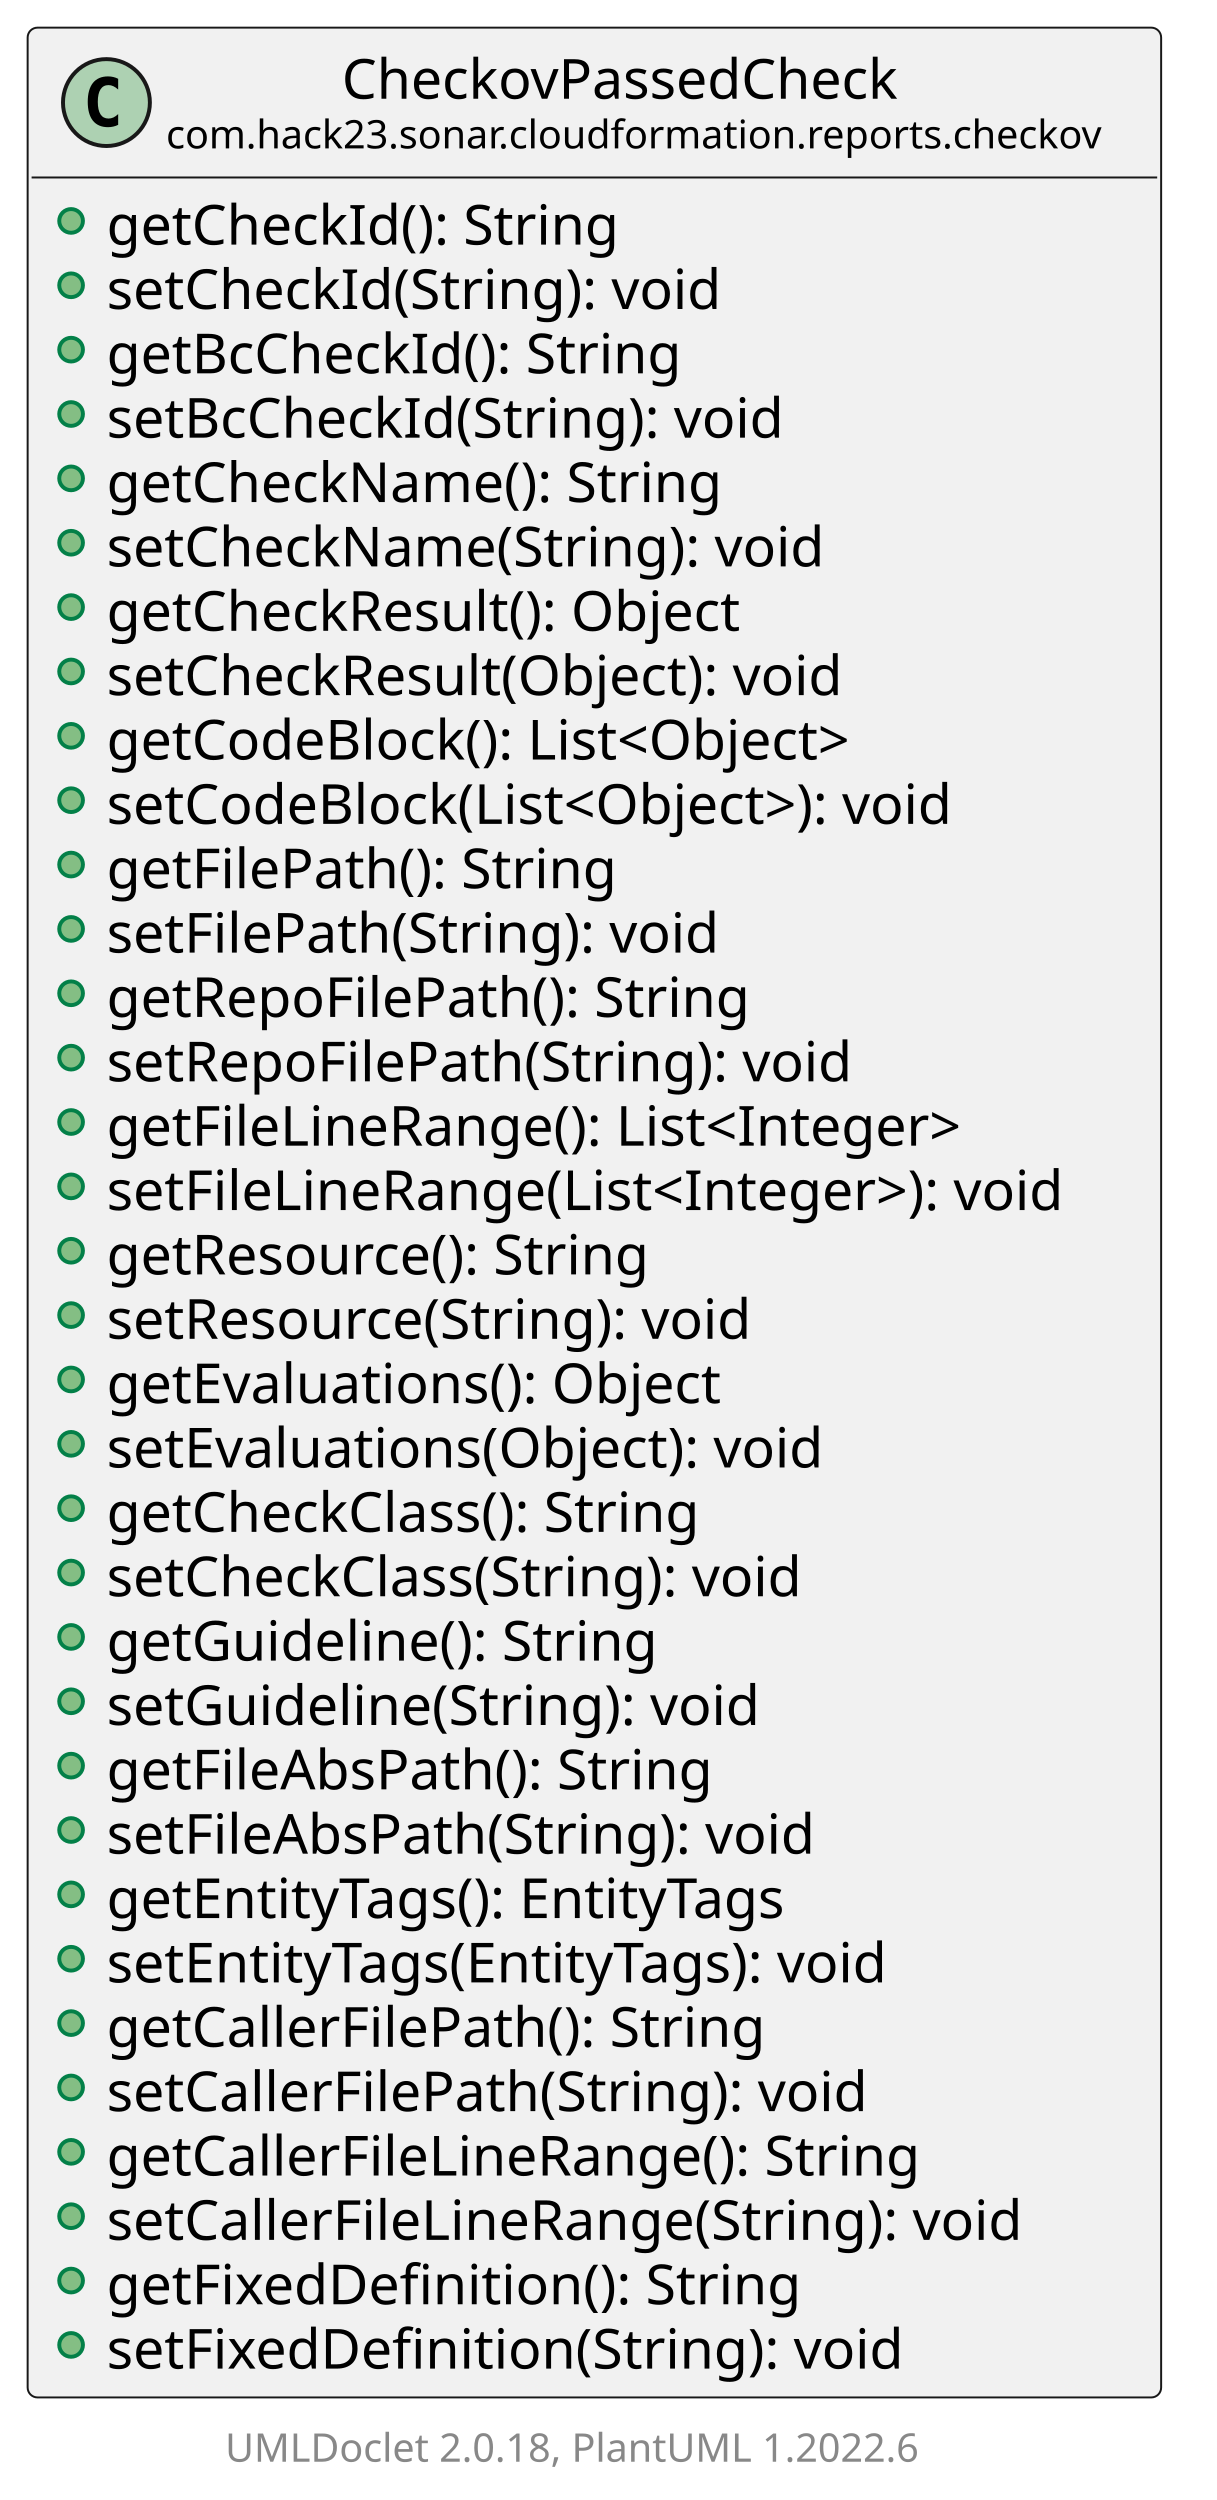
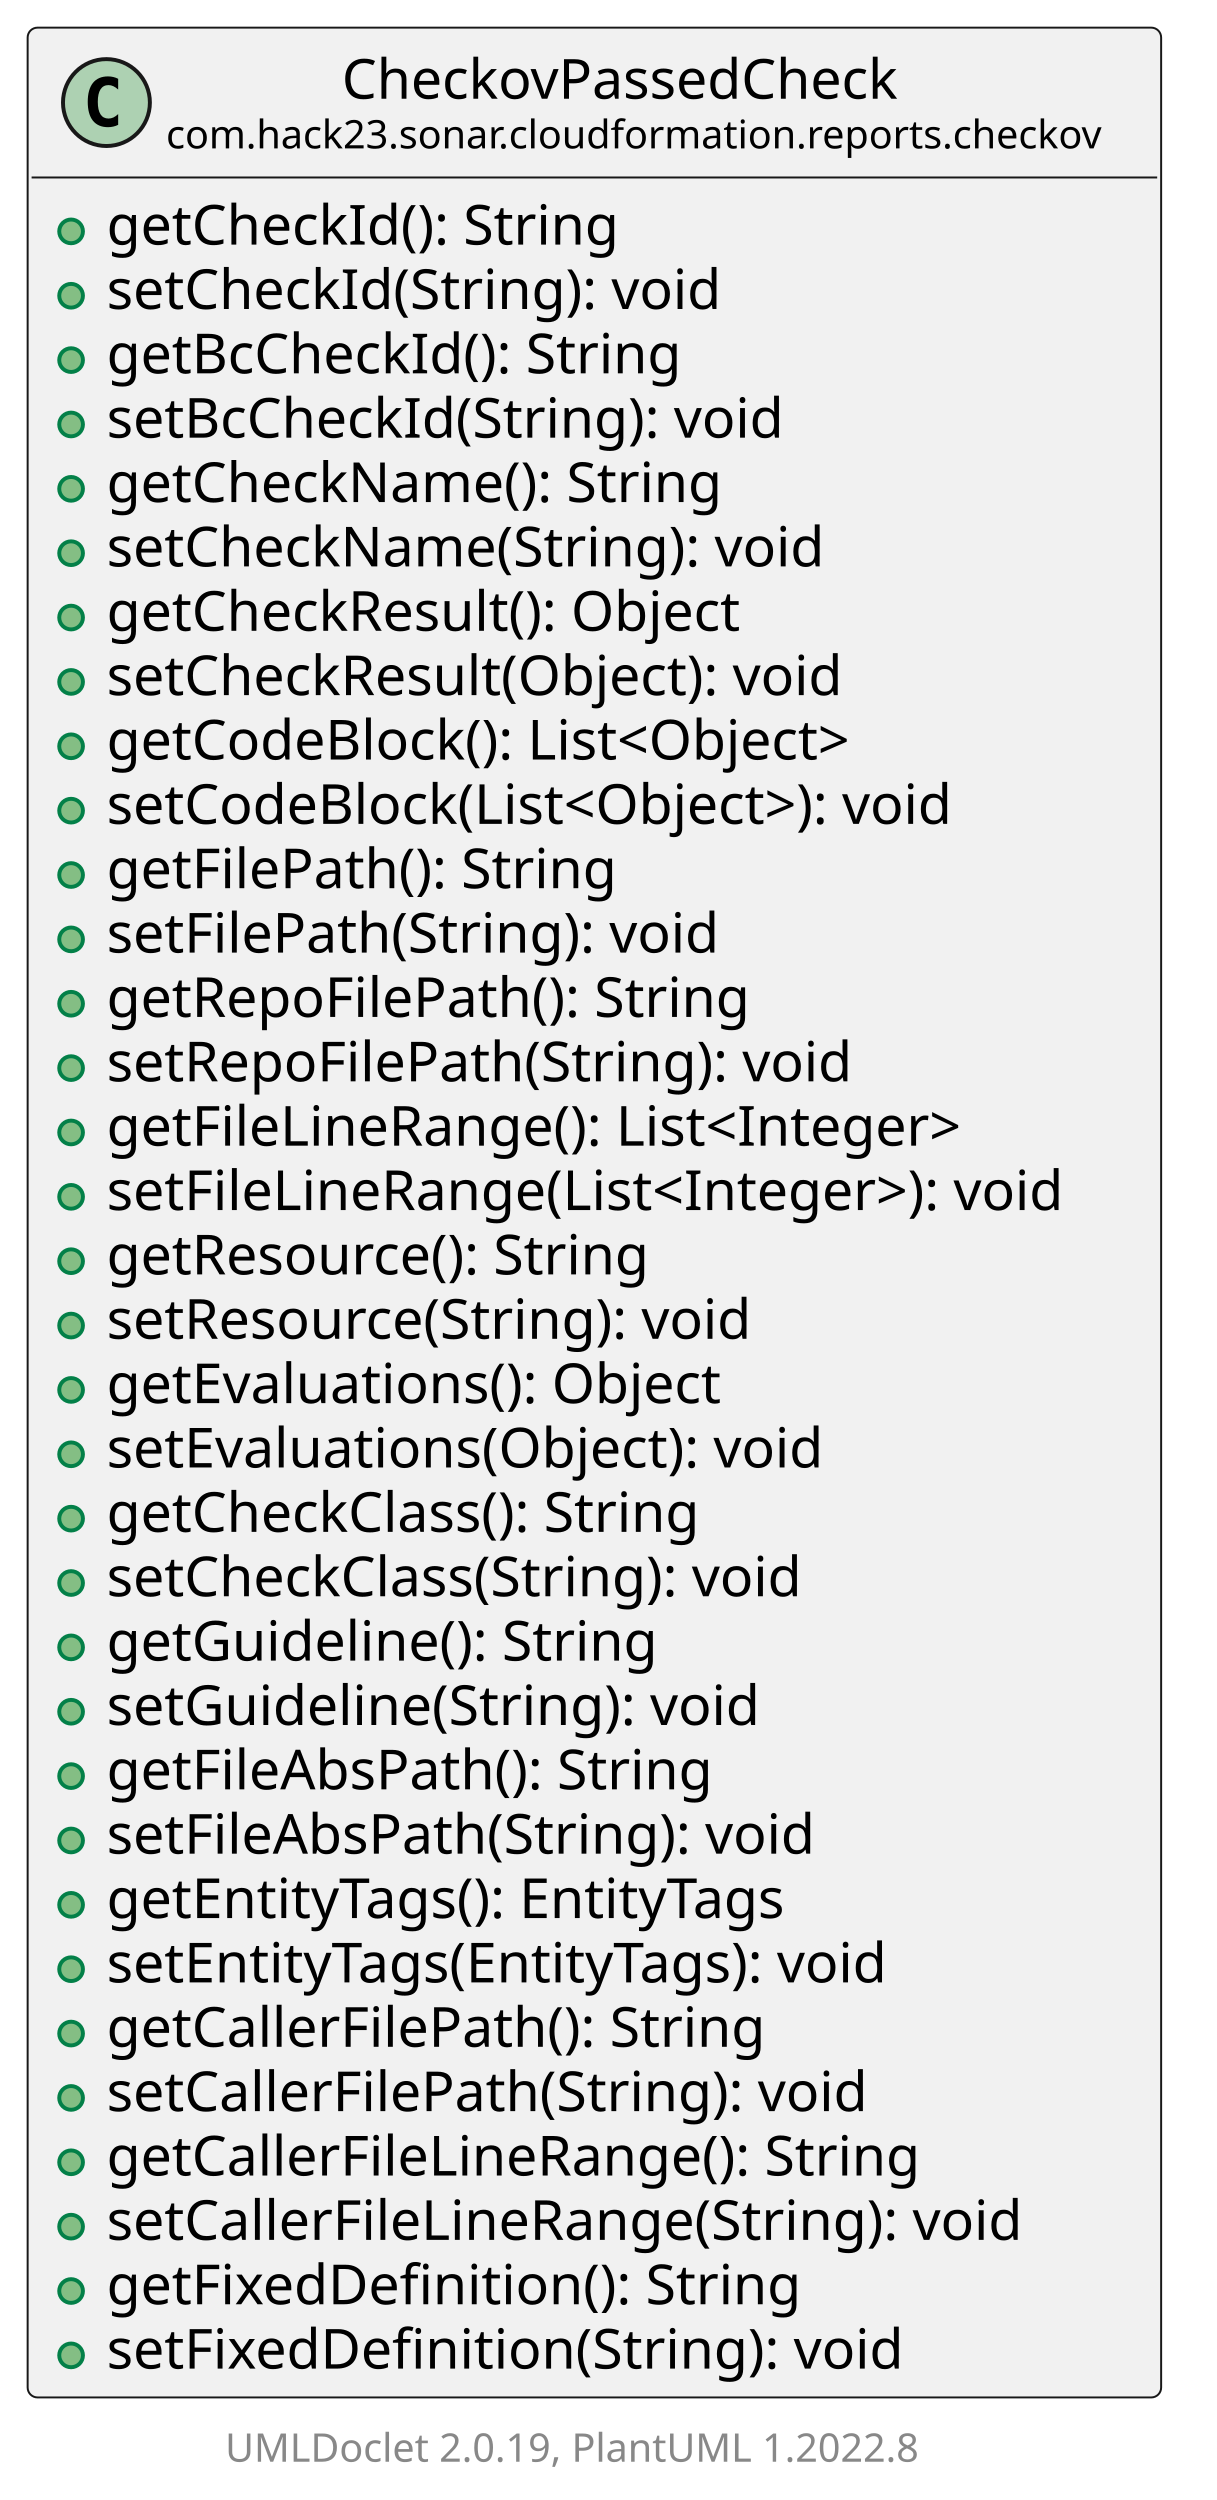
<svg xmlns="http://www.w3.org/2000/svg" xmlns:xlink="http://www.w3.org/1999/xlink" contentStyleType="text/css" height="633px" preserveAspectRatio="none" style="width:308px;height:633px;background:#FFFFFF;" version="1.1" viewBox="0 0 308 633" width="308px" zoomAndPan="magnify">
  <defs />
  <g>
    <a href="CheckovPassedCheck.html" target="_top" title="CheckovPassedCheck.html" xlink:actuate="onRequest" xlink:href="CheckovPassedCheck.html" xlink:show="new" xlink:title="CheckovPassedCheck.html" xlink:type="simple">
      <g id="elem_com.hack23.sonar.cloudformation.reports.checkov.CheckovPassedCheck">
        <rect codeLine="5" fill="#F1F1F1" height="600.031" id="com.hack23.sonar.cloudformation.reports.checkov.CheckovPassedCheck" rx="2.5" ry="2.5" style="stroke:#181818;stroke-width:0.5;" width="287" x="7" y="7" />
        <ellipse cx="26.95" cy="25.969" fill="#ADD1B2" rx="11" ry="11" style="stroke:#181818;stroke-width:1.0;" />
        <path d="M29.919,31.609 Q29.341,31.906 28.7,32.047 Q28.059,32.203 27.356,32.203 Q24.856,32.203 23.528,30.562 Q22.216,28.906 22.216,25.781 Q22.216,22.656 23.528,21 Q24.856,19.344 27.356,19.344 Q28.059,19.344 28.7,19.5 Q29.356,19.656 29.919,19.953 L29.919,22.672 Q29.294,22.094 28.7,21.828 Q28.106,21.547 27.481,21.547 Q26.137,21.547 25.45,22.625 Q24.762,23.688 24.762,25.781 Q24.762,27.875 25.45,28.953 Q26.137,30.016 27.481,30.016 Q28.106,30.016 28.7,29.75 Q29.294,29.469 29.919,28.891 L29.919,31.609 Z " fill="#000000" />
        <text fill="#000000" font-family="sans-serif" font-size="14" lengthAdjust="spacing" textLength="155" x="86.55" y="24.995">CheckovPassedCheck</text>
        <text fill="#000000" font-family="sans-serif" font-size="10" lengthAdjust="spacing" textLength="244" x="42.05" y="37.579">com.hack23.sonar.cloudformation.reports.checkov</text>
        <line style="stroke:#181818;stroke-width:0.5;" x1="8" x2="293" y1="44.938" y2="44.938" />
-         <ellipse cx="18" cy="55.938" fill="#84BE84" rx="3" ry="3" style="stroke:#038048;stroke-width:1.0;" />
+         <ellipse cx="18" cy="58.586" fill="#84BE84" rx="3" ry="3" style="stroke:#038048;stroke-width:1.0;" />
        <text fill="#000000" font-family="sans-serif" font-size="14" lengthAdjust="spacing" textLength="138" x="27" y="61.933">getCheckId(): String</text>
-         <ellipse cx="18" cy="72.234" fill="#84BE84" rx="3" ry="3" style="stroke:#038048;stroke-width:1.0;" />
+         <ellipse cx="18" cy="74.883" fill="#84BE84" rx="3" ry="3" style="stroke:#038048;stroke-width:1.0;" />
        <text fill="#000000" font-family="sans-serif" font-size="14" lengthAdjust="spacing" textLength="165" x="27" y="78.23">setCheckId(String): void</text>
-         <ellipse cx="18" cy="88.531" fill="#84BE84" rx="3" ry="3" style="stroke:#038048;stroke-width:1.0;" />
+         <ellipse cx="18" cy="91.18" fill="#84BE84" rx="3" ry="3" style="stroke:#038048;stroke-width:1.0;" />
        <text fill="#000000" font-family="sans-serif" font-size="14" lengthAdjust="spacing" textLength="156" x="27" y="94.526">getBcCheckId(): String</text>
-         <ellipse cx="18" cy="104.828" fill="#84BE84" rx="3" ry="3" style="stroke:#038048;stroke-width:1.0;" />
+         <ellipse cx="18" cy="107.477" fill="#84BE84" rx="3" ry="3" style="stroke:#038048;stroke-width:1.0;" />
        <text fill="#000000" font-family="sans-serif" font-size="14" lengthAdjust="spacing" textLength="183" x="27" y="110.823">setBcCheckId(String): void</text>
-         <ellipse cx="18" cy="121.125" fill="#84BE84" rx="3" ry="3" style="stroke:#038048;stroke-width:1.0;" />
+         <ellipse cx="18" cy="123.773" fill="#84BE84" rx="3" ry="3" style="stroke:#038048;stroke-width:1.0;" />
        <text fill="#000000" font-family="sans-serif" font-size="14" lengthAdjust="spacing" textLength="166" x="27" y="127.12">getCheckName(): String</text>
-         <ellipse cx="18" cy="137.422" fill="#84BE84" rx="3" ry="3" style="stroke:#038048;stroke-width:1.0;" />
+         <ellipse cx="18" cy="140.07" fill="#84BE84" rx="3" ry="3" style="stroke:#038048;stroke-width:1.0;" />
        <text fill="#000000" font-family="sans-serif" font-size="14" lengthAdjust="spacing" textLength="193" x="27" y="143.417">setCheckName(String): void</text>
-         <ellipse cx="18" cy="153.719" fill="#84BE84" rx="3" ry="3" style="stroke:#038048;stroke-width:1.0;" />
+         <ellipse cx="18" cy="156.367" fill="#84BE84" rx="3" ry="3" style="stroke:#038048;stroke-width:1.0;" />
        <text fill="#000000" font-family="sans-serif" font-size="14" lengthAdjust="spacing" textLength="175" x="27" y="159.714">getCheckResult(): Object</text>
-         <ellipse cx="18" cy="170.016" fill="#84BE84" rx="3" ry="3" style="stroke:#038048;stroke-width:1.0;" />
+         <ellipse cx="18" cy="172.664" fill="#84BE84" rx="3" ry="3" style="stroke:#038048;stroke-width:1.0;" />
        <text fill="#000000" font-family="sans-serif" font-size="14" lengthAdjust="spacing" textLength="202" x="27" y="176.011">setCheckResult(Object): void</text>
-         <ellipse cx="18" cy="186.312" fill="#84BE84" rx="3" ry="3" style="stroke:#038048;stroke-width:1.0;" />
+         <ellipse cx="18" cy="188.961" fill="#84BE84" rx="3" ry="3" style="stroke:#038048;stroke-width:1.0;" />
        <text fill="#000000" font-family="sans-serif" font-size="14" lengthAdjust="spacing" textLength="209" x="27" y="192.308">getCodeBlock(): List&lt;Object&gt;</text>
-         <ellipse cx="18" cy="202.609" fill="#84BE84" rx="3" ry="3" style="stroke:#038048;stroke-width:1.0;" />
+         <ellipse cx="18" cy="205.258" fill="#84BE84" rx="3" ry="3" style="stroke:#038048;stroke-width:1.0;" />
        <text fill="#000000" font-family="sans-serif" font-size="14" lengthAdjust="spacing" textLength="236" x="27" y="208.605">setCodeBlock(List&lt;Object&gt;): void</text>
-         <ellipse cx="18" cy="218.906" fill="#84BE84" rx="3" ry="3" style="stroke:#038048;stroke-width:1.0;" />
+         <ellipse cx="18" cy="221.555" fill="#84BE84" rx="3" ry="3" style="stroke:#038048;stroke-width:1.0;" />
        <text fill="#000000" font-family="sans-serif" font-size="14" lengthAdjust="spacing" textLength="136" x="27" y="224.901">getFilePath(): String</text>
-         <ellipse cx="18" cy="235.203" fill="#84BE84" rx="3" ry="3" style="stroke:#038048;stroke-width:1.0;" />
+         <ellipse cx="18" cy="237.852" fill="#84BE84" rx="3" ry="3" style="stroke:#038048;stroke-width:1.0;" />
        <text fill="#000000" font-family="sans-serif" font-size="14" lengthAdjust="spacing" textLength="163" x="27" y="241.198">setFilePath(String): void</text>
-         <ellipse cx="18" cy="251.5" fill="#84BE84" rx="3" ry="3" style="stroke:#038048;stroke-width:1.0;" />
+         <ellipse cx="18" cy="254.148" fill="#84BE84" rx="3" ry="3" style="stroke:#038048;stroke-width:1.0;" />
        <text fill="#000000" font-family="sans-serif" font-size="14" lengthAdjust="spacing" textLength="173" x="27" y="257.495">getRepoFilePath(): String</text>
-         <ellipse cx="18" cy="267.797" fill="#84BE84" rx="3" ry="3" style="stroke:#038048;stroke-width:1.0;" />
+         <ellipse cx="18" cy="270.445" fill="#84BE84" rx="3" ry="3" style="stroke:#038048;stroke-width:1.0;" />
        <text fill="#000000" font-family="sans-serif" font-size="14" lengthAdjust="spacing" textLength="200" x="27" y="273.792">setRepoFilePath(String): void</text>
-         <ellipse cx="18" cy="284.094" fill="#84BE84" rx="3" ry="3" style="stroke:#038048;stroke-width:1.0;" />
+         <ellipse cx="18" cy="286.742" fill="#84BE84" rx="3" ry="3" style="stroke:#038048;stroke-width:1.0;" />
        <text fill="#000000" font-family="sans-serif" font-size="14" lengthAdjust="spacing" textLength="234" x="27" y="290.089">getFileLineRange(): List&lt;Integer&gt;</text>
-         <ellipse cx="18" cy="300.391" fill="#84BE84" rx="3" ry="3" style="stroke:#038048;stroke-width:1.0;" />
+         <ellipse cx="18" cy="303.039" fill="#84BE84" rx="3" ry="3" style="stroke:#038048;stroke-width:1.0;" />
        <text fill="#000000" font-family="sans-serif" font-size="14" lengthAdjust="spacing" textLength="261" x="27" y="306.386">setFileLineRange(List&lt;Integer&gt;): void</text>
-         <ellipse cx="18" cy="316.688" fill="#84BE84" rx="3" ry="3" style="stroke:#038048;stroke-width:1.0;" />
+         <ellipse cx="18" cy="319.336" fill="#84BE84" rx="3" ry="3" style="stroke:#038048;stroke-width:1.0;" />
        <text fill="#000000" font-family="sans-serif" font-size="14" lengthAdjust="spacing" textLength="149" x="27" y="322.683">getResource(): String</text>
-         <ellipse cx="18" cy="332.984" fill="#84BE84" rx="3" ry="3" style="stroke:#038048;stroke-width:1.0;" />
+         <ellipse cx="18" cy="335.633" fill="#84BE84" rx="3" ry="3" style="stroke:#038048;stroke-width:1.0;" />
        <text fill="#000000" font-family="sans-serif" font-size="14" lengthAdjust="spacing" textLength="176" x="27" y="338.979">setResource(String): void</text>
-         <ellipse cx="18" cy="349.281" fill="#84BE84" rx="3" ry="3" style="stroke:#038048;stroke-width:1.0;" />
+         <ellipse cx="18" cy="351.93" fill="#84BE84" rx="3" ry="3" style="stroke:#038048;stroke-width:1.0;" />
        <text fill="#000000" font-family="sans-serif" font-size="14" lengthAdjust="spacing" textLength="165" x="27" y="355.276">getEvaluations(): Object</text>
-         <ellipse cx="18" cy="365.578" fill="#84BE84" rx="3" ry="3" style="stroke:#038048;stroke-width:1.0;" />
+         <ellipse cx="18" cy="368.227" fill="#84BE84" rx="3" ry="3" style="stroke:#038048;stroke-width:1.0;" />
        <text fill="#000000" font-family="sans-serif" font-size="14" lengthAdjust="spacing" textLength="192" x="27" y="371.573">setEvaluations(Object): void</text>
-         <ellipse cx="18" cy="381.875" fill="#84BE84" rx="3" ry="3" style="stroke:#038048;stroke-width:1.0;" />
+         <ellipse cx="18" cy="384.523" fill="#84BE84" rx="3" ry="3" style="stroke:#038048;stroke-width:1.0;" />
        <text fill="#000000" font-family="sans-serif" font-size="14" lengthAdjust="spacing" textLength="163" x="27" y="387.87">getCheckClass(): String</text>
-         <ellipse cx="18" cy="398.172" fill="#84BE84" rx="3" ry="3" style="stroke:#038048;stroke-width:1.0;" />
+         <ellipse cx="18" cy="400.82" fill="#84BE84" rx="3" ry="3" style="stroke:#038048;stroke-width:1.0;" />
        <text fill="#000000" font-family="sans-serif" font-size="14" lengthAdjust="spacing" textLength="190" x="27" y="404.167">setCheckClass(String): void</text>
-         <ellipse cx="18" cy="414.469" fill="#84BE84" rx="3" ry="3" style="stroke:#038048;stroke-width:1.0;" />
+         <ellipse cx="18" cy="417.117" fill="#84BE84" rx="3" ry="3" style="stroke:#038048;stroke-width:1.0;" />
        <text fill="#000000" font-family="sans-serif" font-size="14" lengthAdjust="spacing" textLength="147" x="27" y="420.464">getGuideline(): String</text>
-         <ellipse cx="18" cy="430.766" fill="#84BE84" rx="3" ry="3" style="stroke:#038048;stroke-width:1.0;" />
+         <ellipse cx="18" cy="433.414" fill="#84BE84" rx="3" ry="3" style="stroke:#038048;stroke-width:1.0;" />
        <text fill="#000000" font-family="sans-serif" font-size="14" lengthAdjust="spacing" textLength="174" x="27" y="436.761">setGuideline(String): void</text>
-         <ellipse cx="18" cy="447.062" fill="#84BE84" rx="3" ry="3" style="stroke:#038048;stroke-width:1.0;" />
+         <ellipse cx="18" cy="449.711" fill="#84BE84" rx="3" ry="3" style="stroke:#038048;stroke-width:1.0;" />
        <text fill="#000000" font-family="sans-serif" font-size="14" lengthAdjust="spacing" textLength="162" x="27" y="453.058">getFileAbsPath(): String</text>
-         <ellipse cx="18" cy="463.359" fill="#84BE84" rx="3" ry="3" style="stroke:#038048;stroke-width:1.0;" />
+         <ellipse cx="18" cy="466.008" fill="#84BE84" rx="3" ry="3" style="stroke:#038048;stroke-width:1.0;" />
        <text fill="#000000" font-family="sans-serif" font-size="14" lengthAdjust="spacing" textLength="189" x="27" y="469.354">setFileAbsPath(String): void</text>
-         <ellipse cx="18" cy="479.656" fill="#84BE84" rx="3" ry="3" style="stroke:#038048;stroke-width:1.0;" />
+         <ellipse cx="18" cy="482.305" fill="#84BE84" rx="3" ry="3" style="stroke:#038048;stroke-width:1.0;" />
        <text fill="#000000" font-family="sans-serif" font-size="14" lengthAdjust="spacing" textLength="186" x="27" y="485.651">getEntityTags(): EntityTags</text>
-         <ellipse cx="18" cy="495.953" fill="#84BE84" rx="3" ry="3" style="stroke:#038048;stroke-width:1.0;" />
+         <ellipse cx="18" cy="498.602" fill="#84BE84" rx="3" ry="3" style="stroke:#038048;stroke-width:1.0;" />
        <text fill="#000000" font-family="sans-serif" font-size="14" lengthAdjust="spacing" textLength="213" x="27" y="501.948">setEntityTags(EntityTags): void</text>
-         <ellipse cx="18" cy="512.25" fill="#84BE84" rx="3" ry="3" style="stroke:#038048;stroke-width:1.0;" />
+         <ellipse cx="18" cy="514.898" fill="#84BE84" rx="3" ry="3" style="stroke:#038048;stroke-width:1.0;" />
        <text fill="#000000" font-family="sans-serif" font-size="14" lengthAdjust="spacing" textLength="174" x="27" y="518.245">getCallerFilePath(): String</text>
-         <ellipse cx="18" cy="528.547" fill="#84BE84" rx="3" ry="3" style="stroke:#038048;stroke-width:1.0;" />
+         <ellipse cx="18" cy="531.195" fill="#84BE84" rx="3" ry="3" style="stroke:#038048;stroke-width:1.0;" />
        <text fill="#000000" font-family="sans-serif" font-size="14" lengthAdjust="spacing" textLength="201" x="27" y="534.542">setCallerFilePath(String): void</text>
-         <ellipse cx="18" cy="544.844" fill="#84BE84" rx="3" ry="3" style="stroke:#038048;stroke-width:1.0;" />
+         <ellipse cx="18" cy="547.492" fill="#84BE84" rx="3" ry="3" style="stroke:#038048;stroke-width:1.0;" />
        <text fill="#000000" font-family="sans-serif" font-size="14" lengthAdjust="spacing" textLength="216" x="27" y="550.839">getCallerFileLineRange(): String</text>
-         <ellipse cx="18" cy="561.141" fill="#84BE84" rx="3" ry="3" style="stroke:#038048;stroke-width:1.0;" />
+         <ellipse cx="18" cy="563.789" fill="#84BE84" rx="3" ry="3" style="stroke:#038048;stroke-width:1.0;" />
        <text fill="#000000" font-family="sans-serif" font-size="14" lengthAdjust="spacing" textLength="243" x="27" y="567.136">setCallerFileLineRange(String): void</text>
-         <ellipse cx="18" cy="577.438" fill="#84BE84" rx="3" ry="3" style="stroke:#038048;stroke-width:1.0;" />
+         <ellipse cx="18" cy="580.086" fill="#84BE84" rx="3" ry="3" style="stroke:#038048;stroke-width:1.0;" />
        <text fill="#000000" font-family="sans-serif" font-size="14" lengthAdjust="spacing" textLength="183" x="27" y="583.433">getFixedDefinition(): String</text>
-         <ellipse cx="18" cy="593.734" fill="#84BE84" rx="3" ry="3" style="stroke:#038048;stroke-width:1.0;" />
+         <ellipse cx="18" cy="596.383" fill="#84BE84" rx="3" ry="3" style="stroke:#038048;stroke-width:1.0;" />
        <text fill="#000000" font-family="sans-serif" font-size="14" lengthAdjust="spacing" textLength="210" x="27" y="599.73">setFixedDefinition(String): void</text>
      </g>
    </a>
-     <rect height="11.641" style="stroke:#00000000;stroke-width:1.0;fill:none;" width="186" x="57" y="614.031" />
-     <text fill="#888888" font-family="sans-serif" font-size="10" lengthAdjust="spacing" textLength="186" x="57" y="623.313">UMLDoclet 2.0.18, PlantUML 1.2022.6</text>
+     <rect fill="none" height="11.641" style="stroke:none;stroke-width:1.0;" width="186" x="57" y="614.031" />
+     <text fill="#888888" font-family="sans-serif" font-size="10" lengthAdjust="spacing" textLength="186" x="57" y="623.313">UMLDoclet 2.0.19, PlantUML 1.2022.8</text>
  </g>
</svg>
